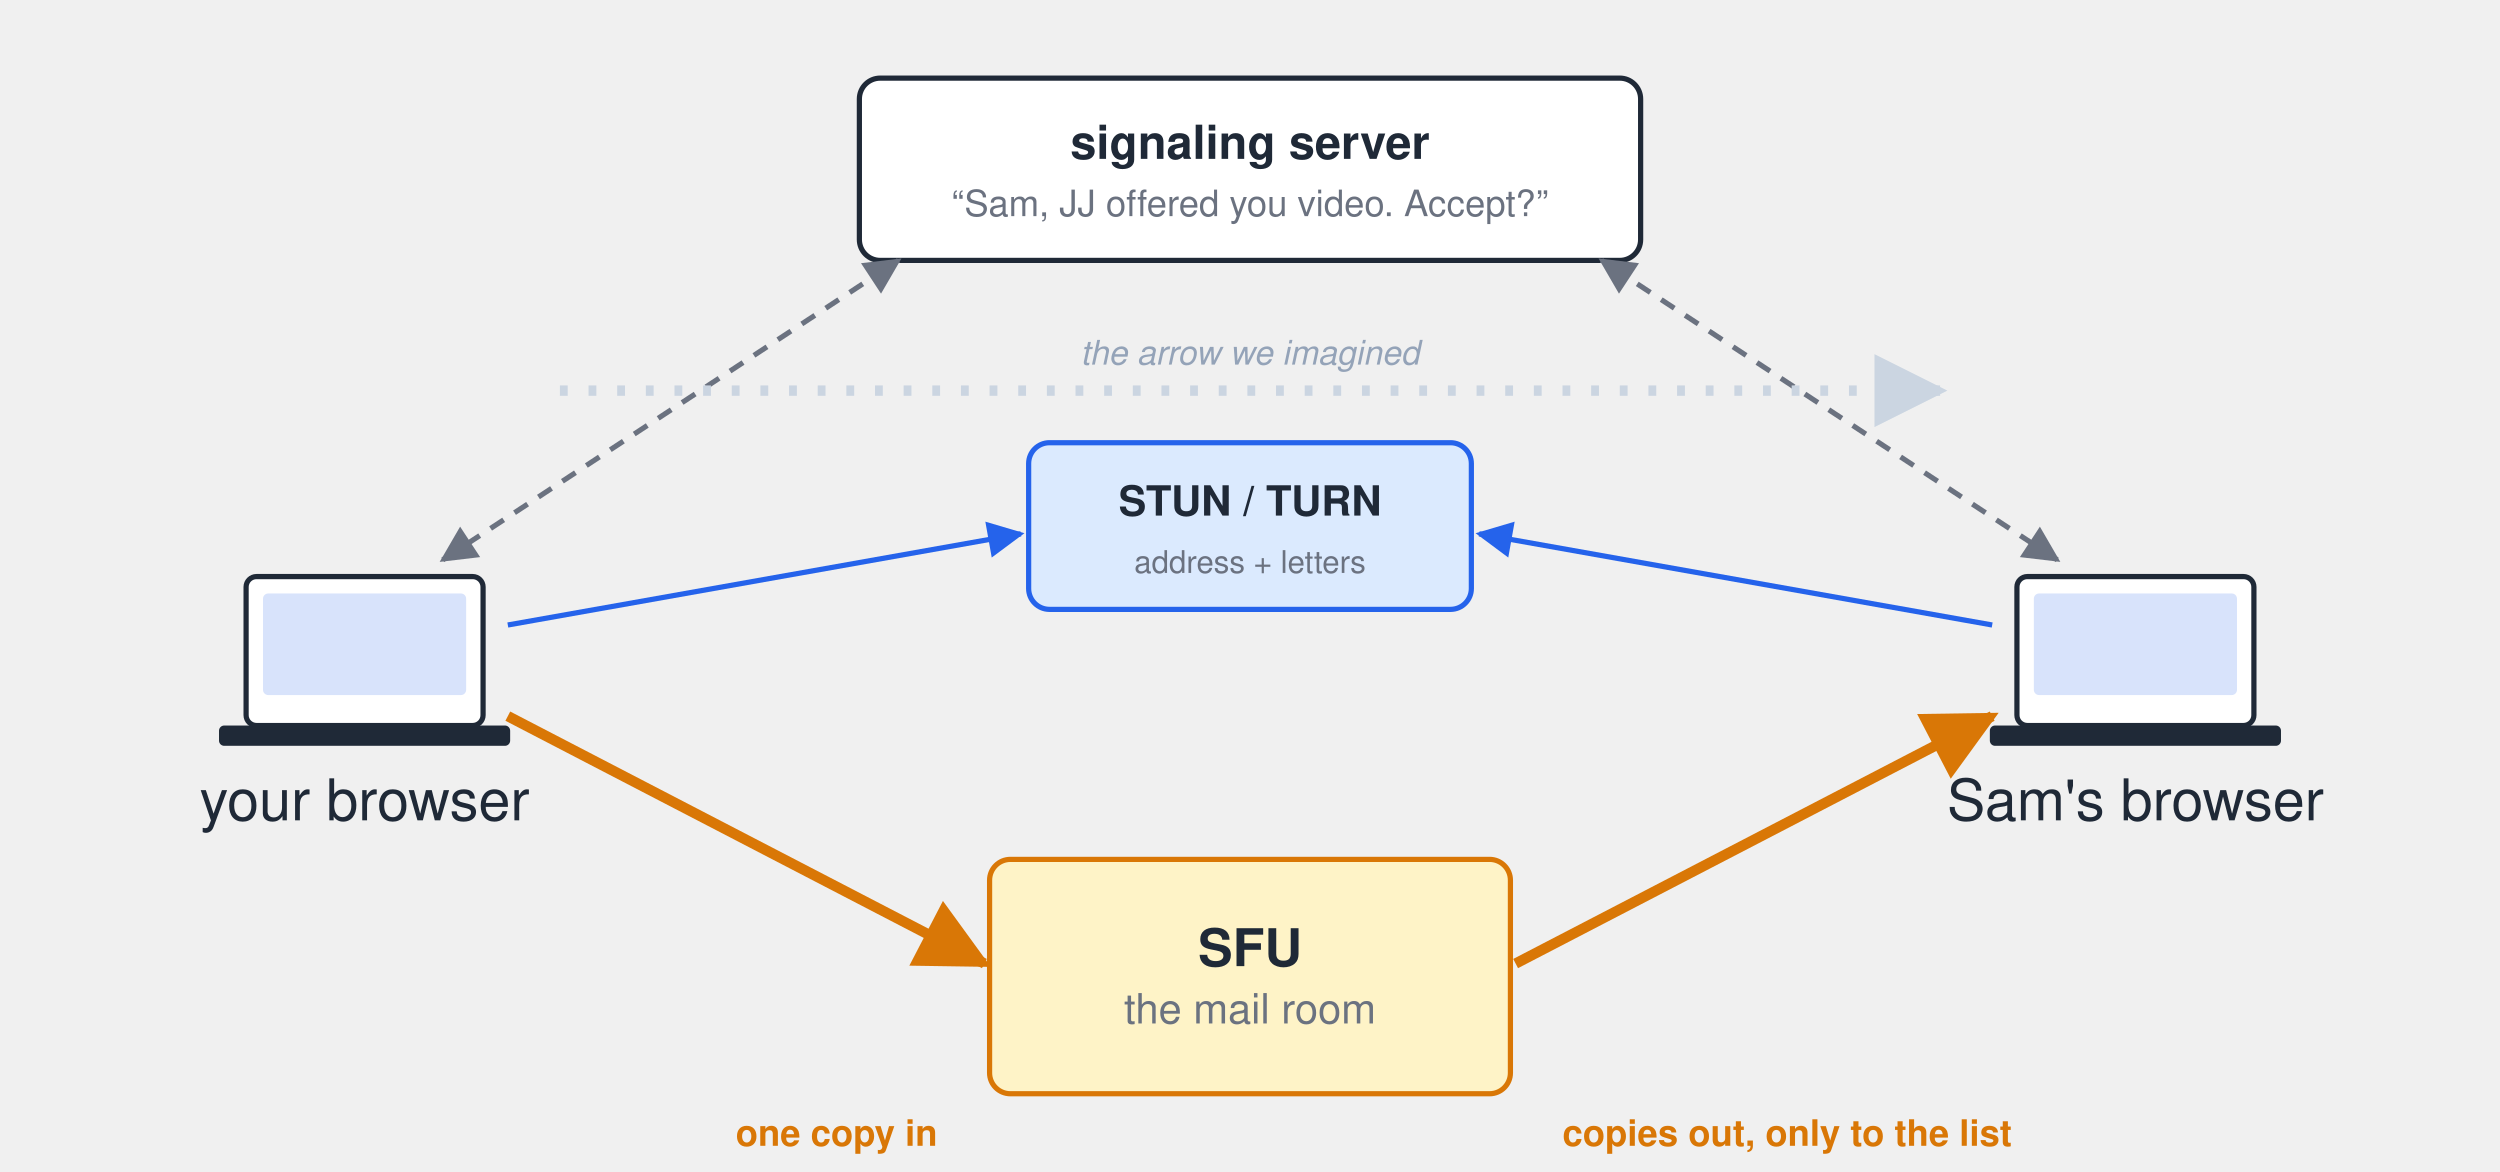
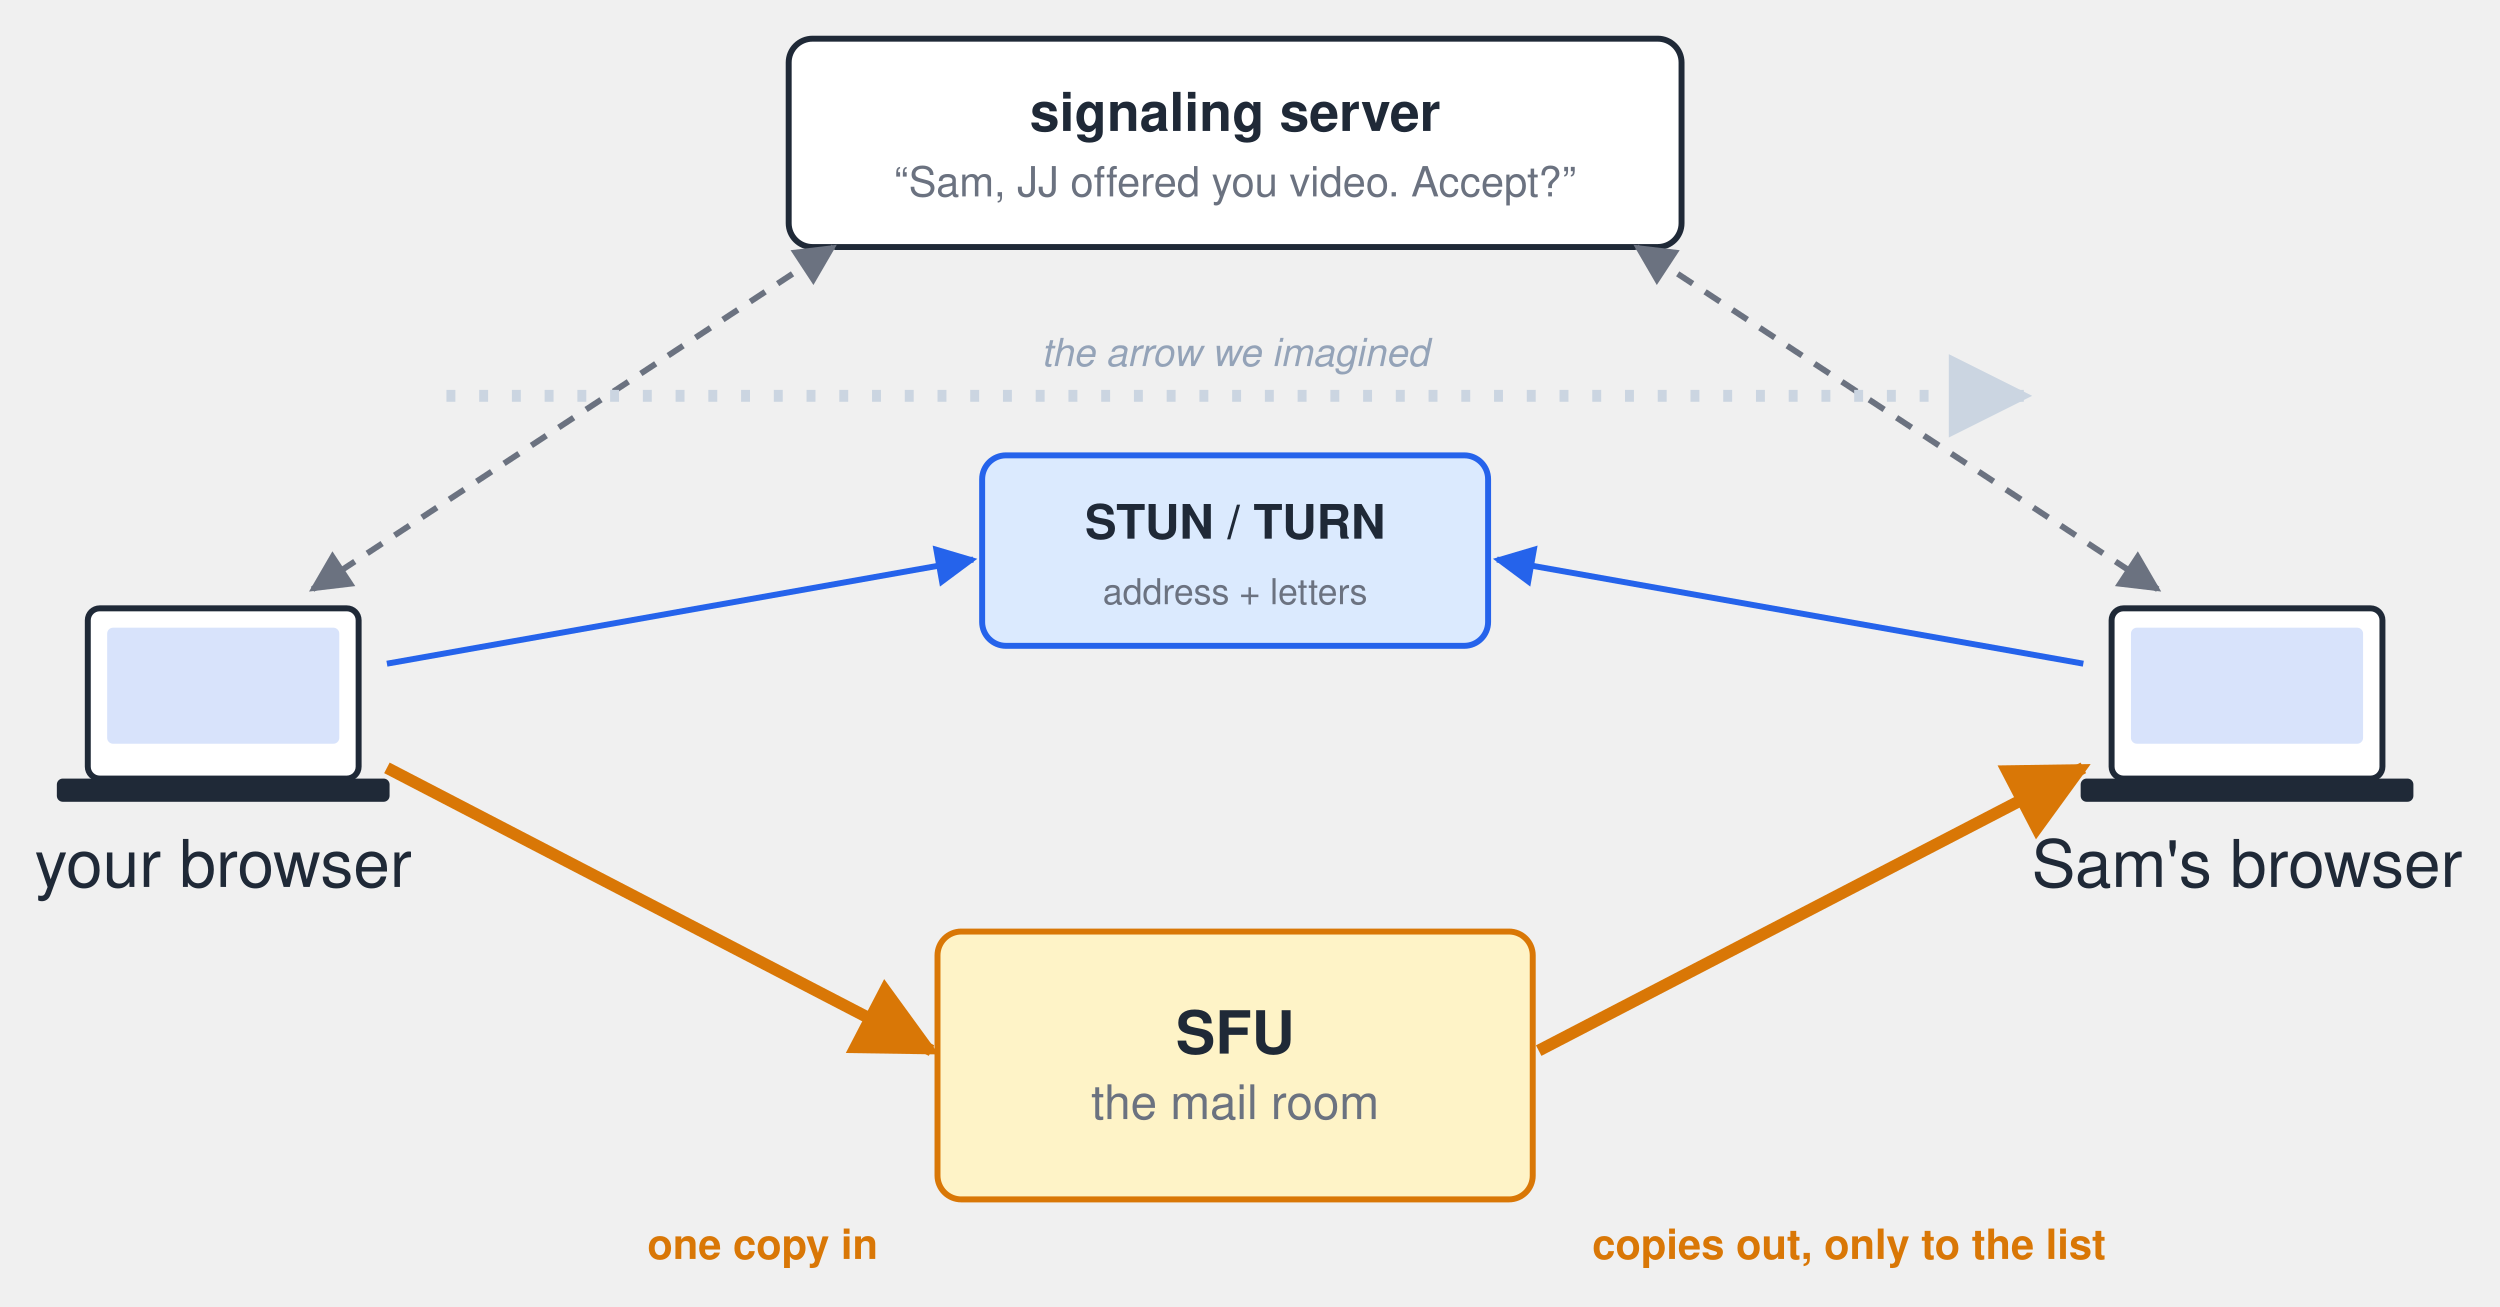
- <svg xmlns="http://www.w3.org/2000/svg" viewBox="0 0 960 450" width="960" height="450" font-family="Helvetica Neue, Helvetica, Arial, sans-serif">
+ <svg xmlns="http://www.w3.org/2000/svg" viewBox="65 17 840 439" width="840" height="439" font-family="Helvetica Neue, Helvetica, Arial, sans-serif">
  <defs>
    <marker id="arr" viewBox="0 0 10 10" refX="9" refY="5" markerWidth="7" markerHeight="7" orient="auto-start-reverse">
      <path d="M0 0L10 5L0 10z" fill="#1f2937" />
    </marker>
    <marker id="arrb" viewBox="0 0 10 10" refX="9" refY="5" markerWidth="7" markerHeight="7" orient="auto-start-reverse">
      <path d="M0 0L10 5L0 10z" fill="#2563eb" />
    </marker>
    <marker id="arrr" viewBox="0 0 10 10" refX="9" refY="5" markerWidth="7" markerHeight="7" orient="auto-start-reverse">
      <path d="M0 0L10 5L0 10z" fill="#dc2626" />
    </marker>
    <marker id="arrg" viewBox="0 0 10 10" refX="9" refY="5" markerWidth="7" markerHeight="7" orient="auto-start-reverse">
      <path d="M0 0L10 5L0 10z" fill="#16a34a" />
    </marker>
    <marker id="arra" viewBox="0 0 10 10" refX="9" refY="5" markerWidth="7" markerHeight="7" orient="auto-start-reverse">
      <path d="M0 0L10 5L0 10z" fill="#d97706" />
    </marker>
    <marker id="arrm" viewBox="0 0 10 10" refX="9" refY="5" markerWidth="7" markerHeight="7" orient="auto-start-reverse">
      <path d="M0 0L10 5L0 10z" fill="#6b7280" />
    </marker>
    <marker id="arrl" viewBox="0 0 10 10" refX="9" refY="5" markerWidth="7" markerHeight="7" orient="auto-start-reverse">
      <path d="M0 0L10 5L0 10z" fill="#cbd5e1" />
    </marker>
  </defs>
  <rect x="330" y="30" width="300" height="70" rx="8" fill="white" stroke="#1f2937" stroke-width="2" />
  <text x="480.0" y="61.0" font-size="18" fill="#1f2937" text-anchor="middle" font-weight="bold" font-style="normal">signaling server</text>
  <text x="480.0" y="83.0" font-size="14" fill="#6b7280" text-anchor="middle" font-weight="normal" font-style="normal">“Sam, JJ offered you video. Accept?”</text>
  <rect x="94.5" y="221.4" width="91.0" height="57.2" rx="4" fill="white" stroke="#1f2937" stroke-width="2" />
  <rect x="101.0" y="227.9" width="78.0" height="39.0" rx="2" fill="#2563eb" opacity="0.18" />
  <rect x="84.1" y="278.6" width="111.8" height="7.8" rx="2" fill="#1f2937" />
  <text x="140" y="315.0" font-size="22.1" fill="#1f2937" text-anchor="middle" font-weight="normal" font-style="normal">your browser</text>
  <rect x="774.5" y="221.4" width="91.0" height="57.2" rx="4" fill="white" stroke="#1f2937" stroke-width="2" />
  <rect x="781.0" y="227.9" width="78.0" height="39.0" rx="2" fill="#2563eb" opacity="0.18" />
  <rect x="764.1" y="278.6" width="111.8" height="7.8" rx="2" fill="#1f2937" />
  <text x="820" y="315.0" font-size="22.1" fill="#1f2937" text-anchor="middle" font-weight="normal" font-style="normal">Sam's browser</text>
  <line x1="170" y1="215" x2="345" y2="100" stroke="#6b7280" stroke-width="2" stroke-dasharray="6 5" marker-end="url(#arrm)" marker-start="url(#arrm)" />
  <line x1="790" y1="215" x2="615" y2="100" stroke="#6b7280" stroke-width="2" stroke-dasharray="6 5" marker-end="url(#arrm)" marker-start="url(#arrm)" />
  <rect x="395" y="170" width="170" height="64" rx="8" fill="#dbeafe" stroke="#2563eb" stroke-width="2" />
  <text x="480.0" y="198.0" font-size="16" fill="#1f2937" text-anchor="middle" font-weight="bold" font-style="normal">STUN / TURN</text>
  <text x="480.0" y="220.0" font-size="12" fill="#6b7280" text-anchor="middle" font-weight="normal" font-style="normal">address + letters</text>
  <line x1="195" y1="240" x2="392" y2="205" stroke="#2563eb" stroke-width="2" marker-end="url(#arrb)" />
  <line x1="765" y1="240" x2="568" y2="205" stroke="#2563eb" stroke-width="2" marker-end="url(#arrb)" />
  <rect x="380" y="330" width="200" height="90" rx="8" fill="#fef3c7" stroke="#d97706" stroke-width="2" />
  <text x="480.0" y="371.0" font-size="20" fill="#1f2937" text-anchor="middle" font-weight="bold" font-style="normal">SFU</text>
  <text x="480.0" y="393.0" font-size="16" fill="#6b7280" text-anchor="middle" font-weight="normal" font-style="normal">the mail room</text>
  <line x1="195" y1="275" x2="378" y2="370" stroke="#d97706" stroke-width="4" marker-end="url(#arra)" />
  <line x1="582" y1="370" x2="765" y2="275" stroke="#d97706" stroke-width="4" marker-end="url(#arra)" />
  <text x="360" y="440" font-size="14" fill="#d97706" text-anchor="end" font-weight="bold" font-style="normal">one copy in</text>
  <text x="600" y="440" font-size="14" fill="#d97706" text-anchor="start" font-weight="bold" font-style="normal">copies out, only to the list</text>
  <line x1="215" y1="150" x2="745" y2="150" stroke="#cbd5e1" stroke-width="4" stroke-dasharray="3 8" marker-end="url(#arrl)" />
  <text x="480" y="140" font-size="13" fill="#94a3b8" text-anchor="middle" font-weight="normal" font-style="italic">the arrow we imagined</text>
</svg>
